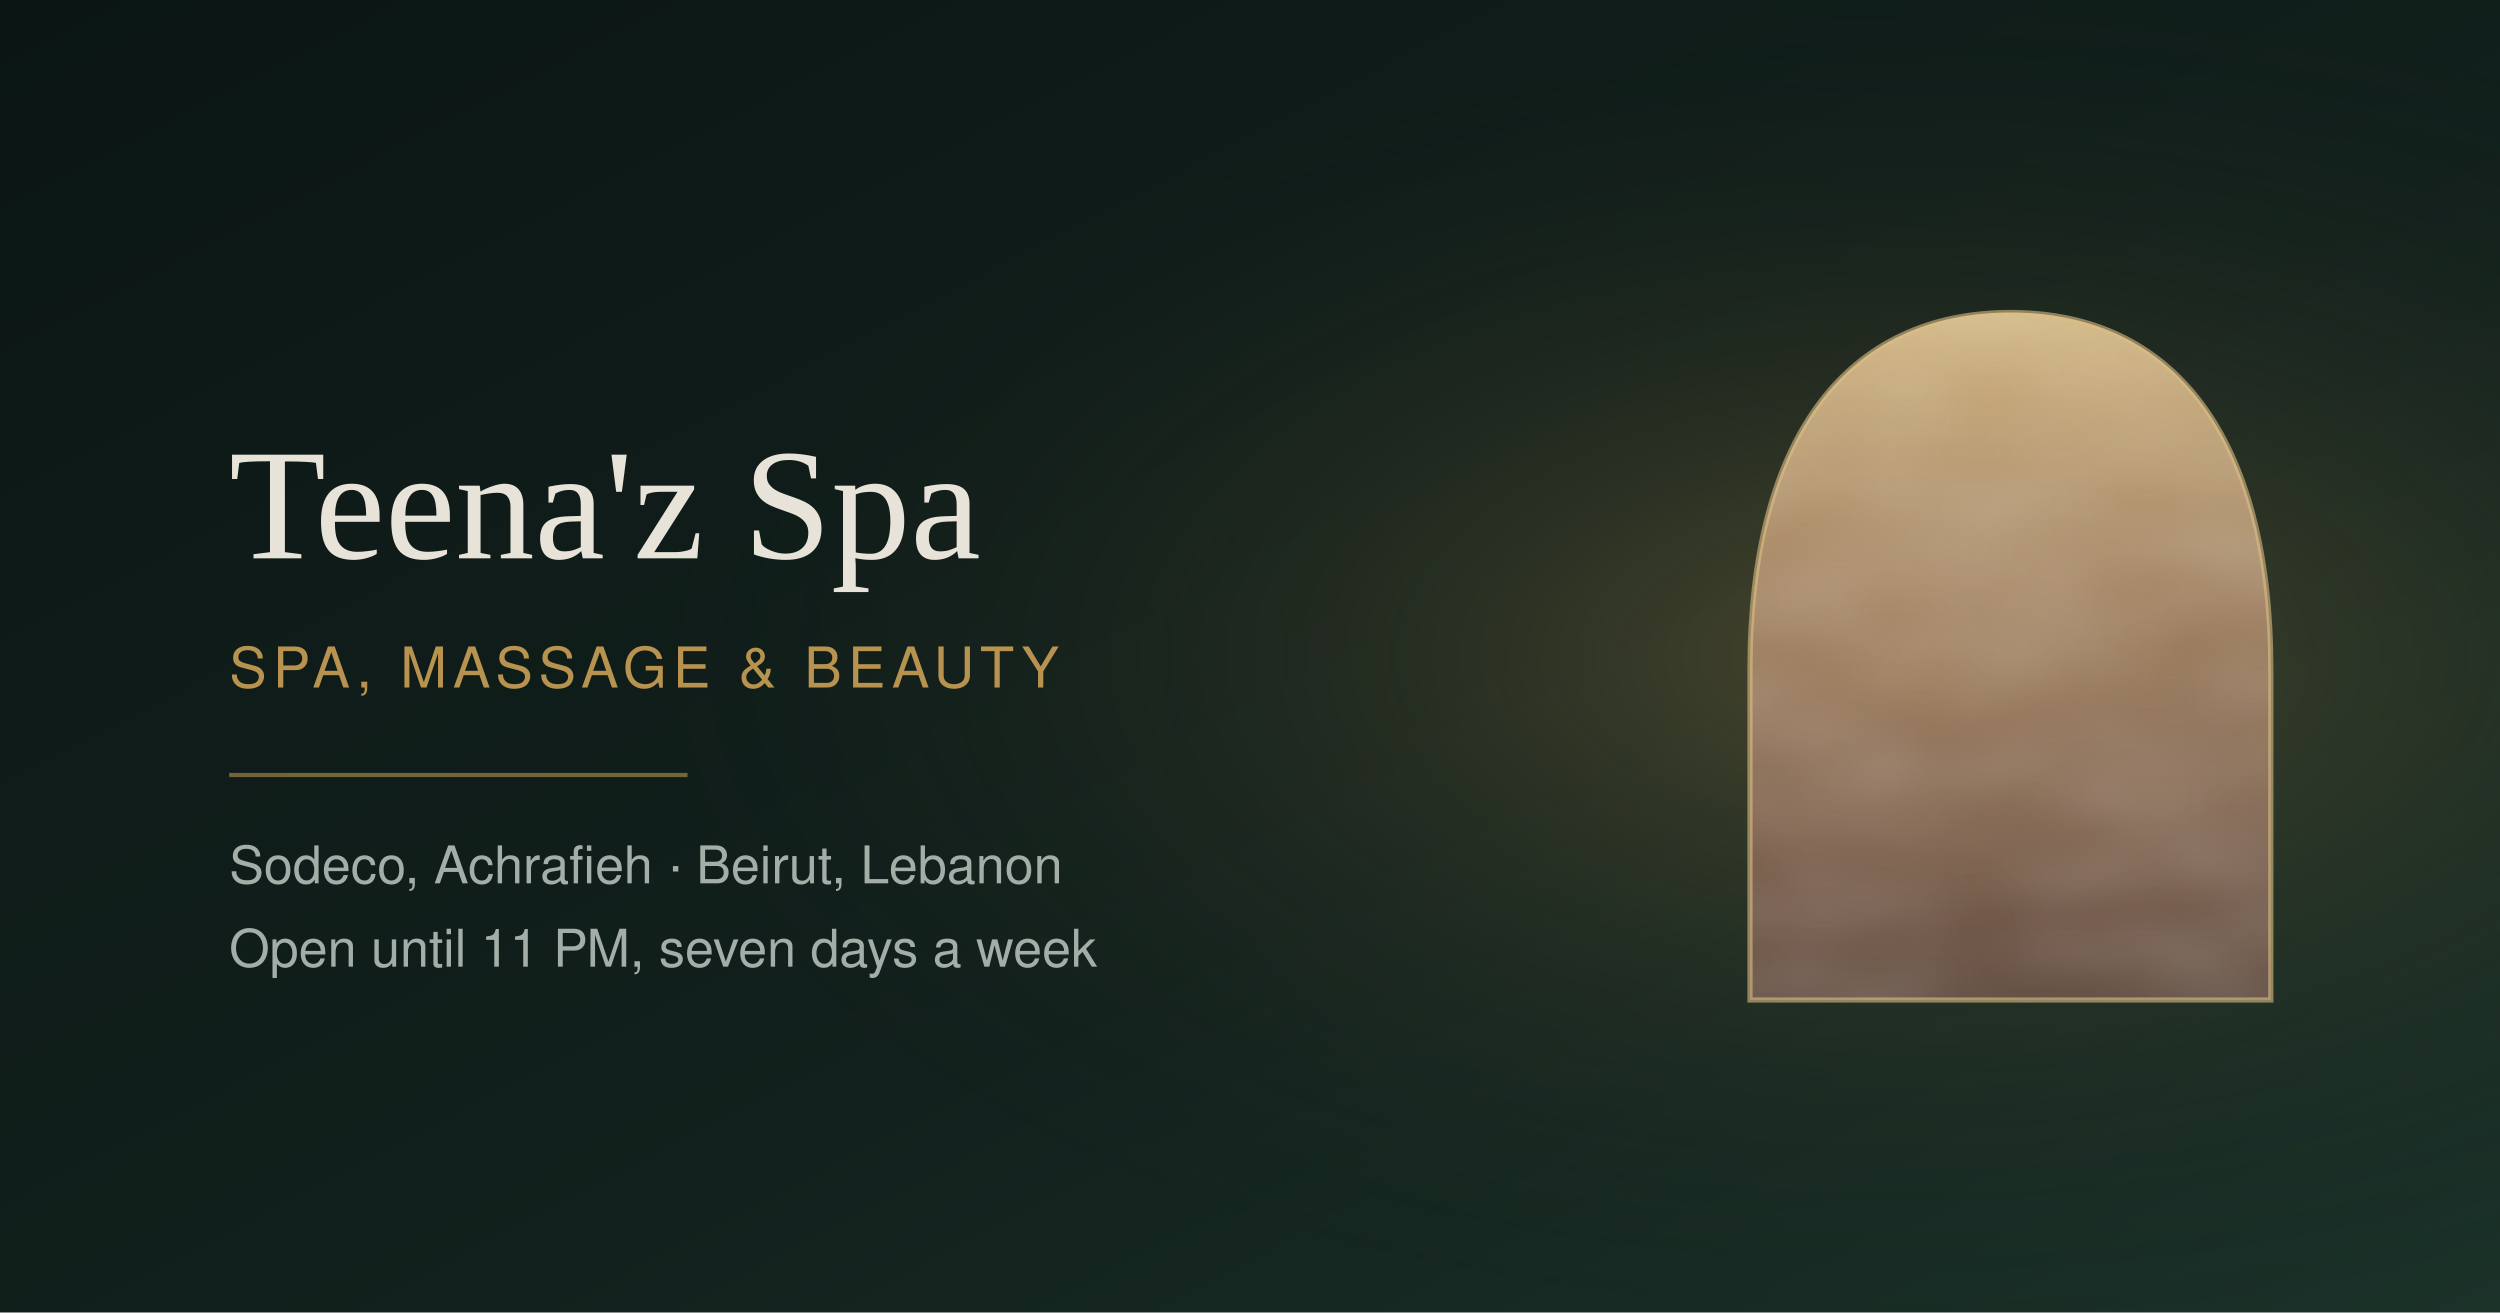
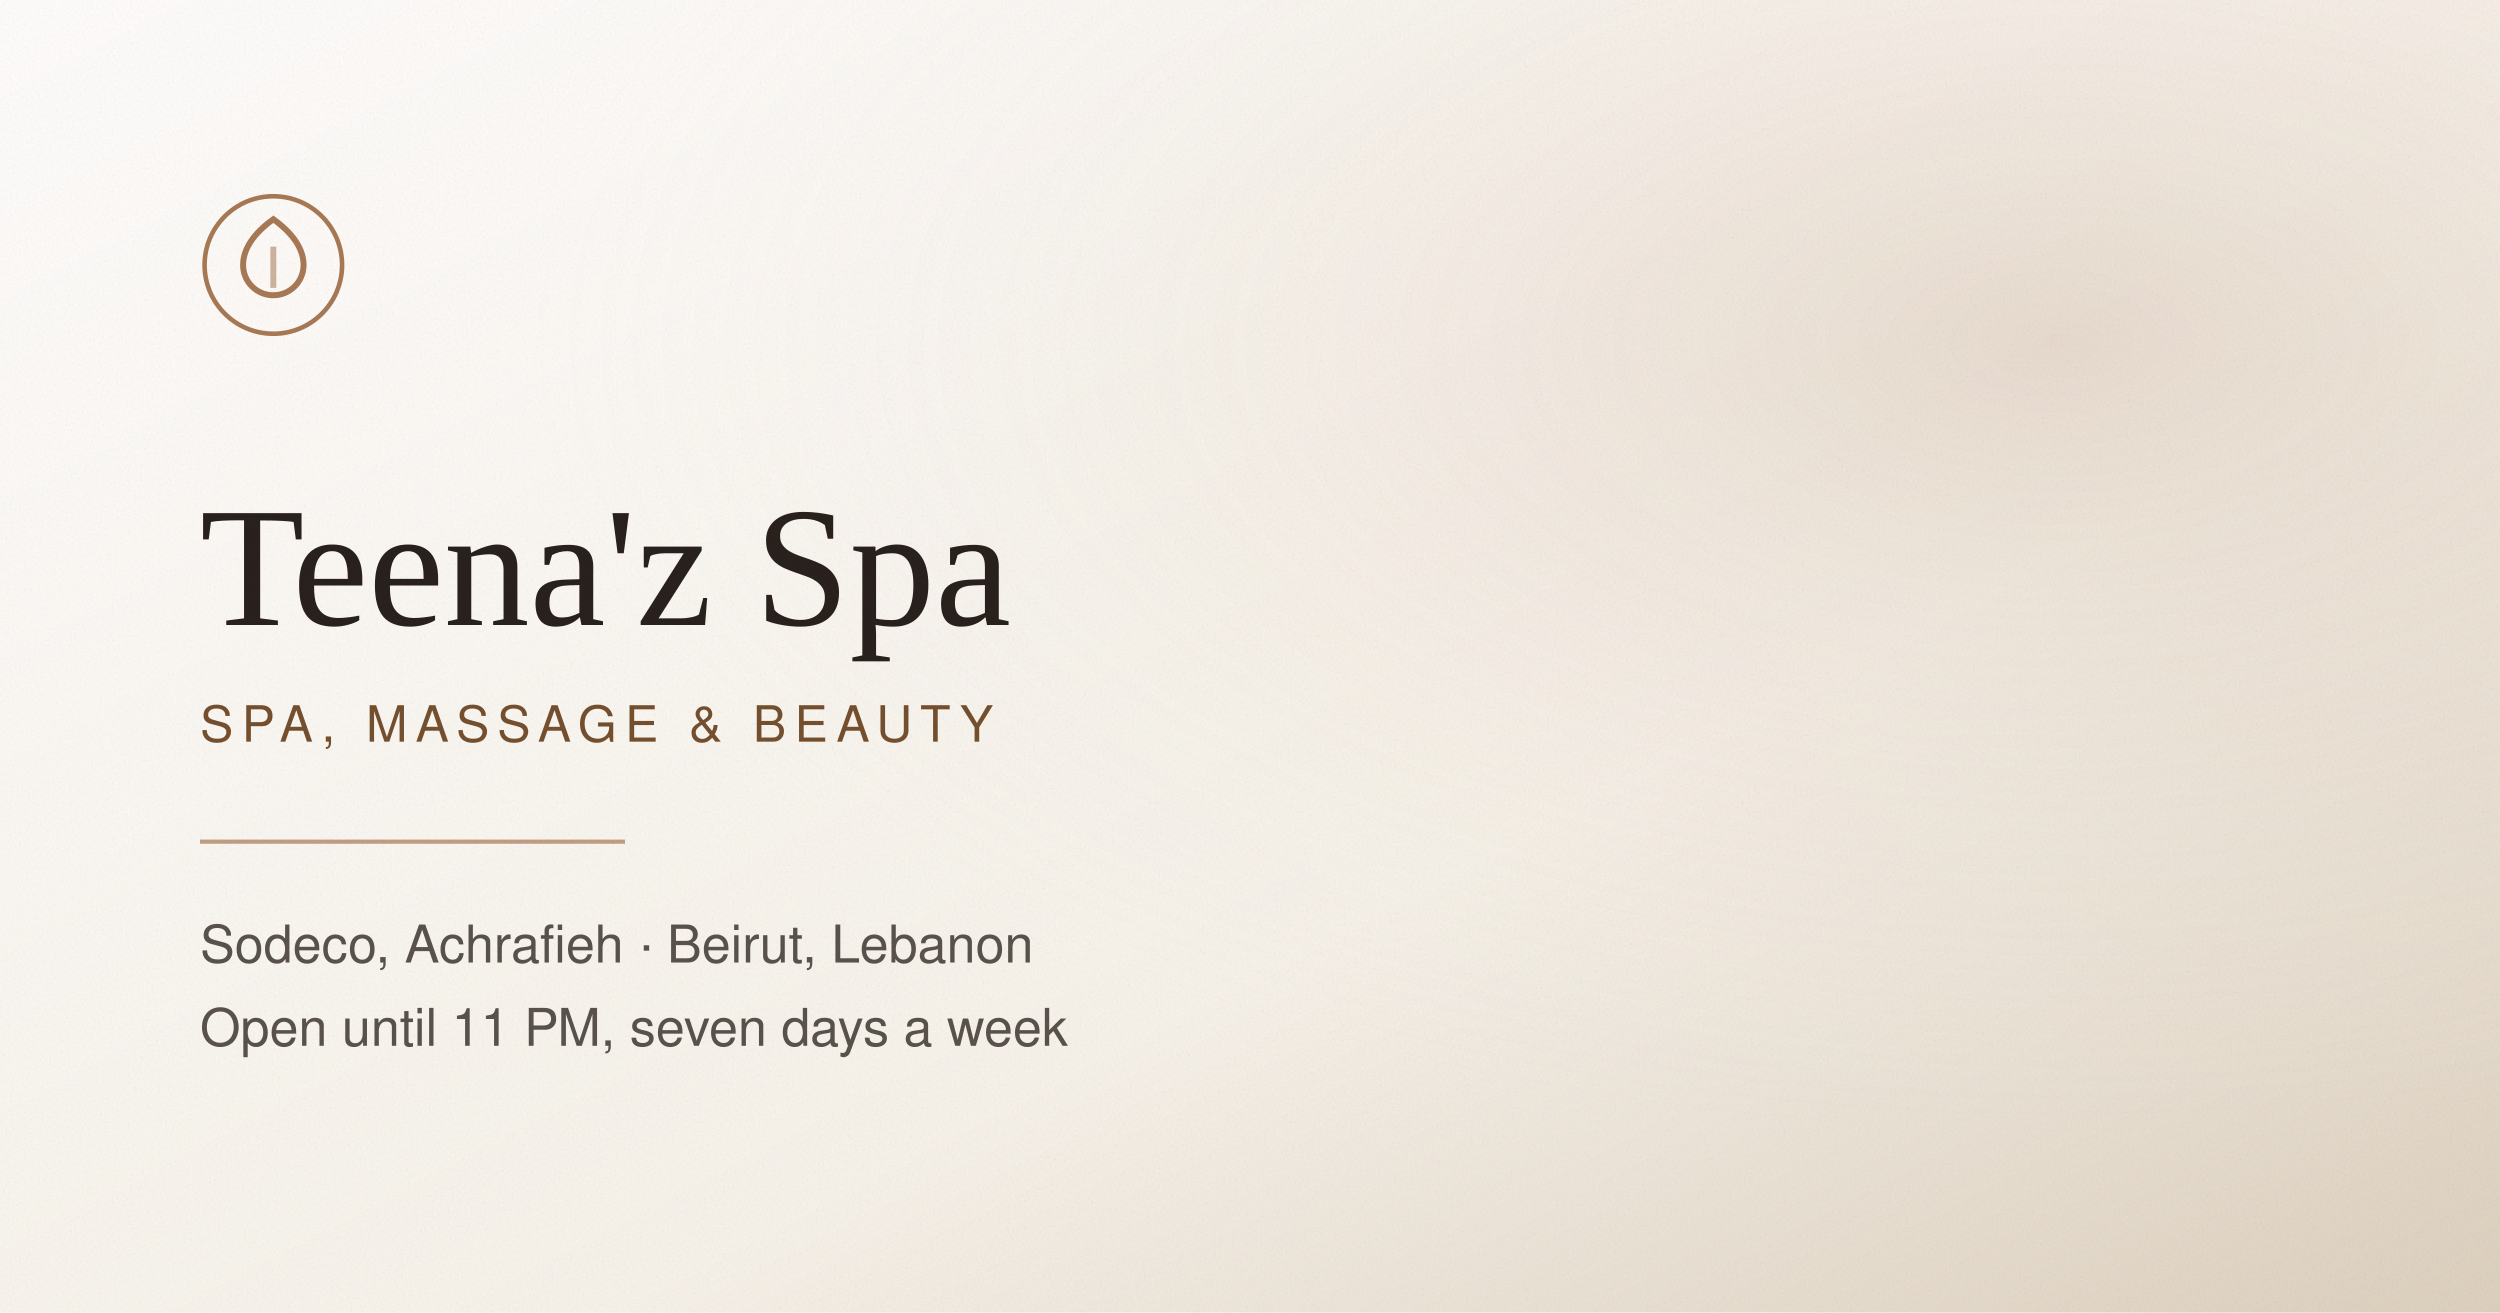
- <svg xmlns="http://www.w3.org/2000/svg" viewBox="0 0 1200 630" width="1200" height="630" role="img">
+ <svg xmlns="http://www.w3.org/2000/svg" viewBox="0 0 1200 630" width="1200" height="630" role="img" aria-label="Teena'z Spa — spa, massage and beauty in Sodeco, Achrafieh">
  <defs>
-     <linearGradient id="shareBg" x1="0" y1="0" x2="1" y2="1">
-       <stop offset="0%" stop-color="#0B1614" />
-       <stop offset="60%" stop-color="#12211D" />
-       <stop offset="100%" stop-color="#1B3229" />
+     <linearGradient id="ground" x1="0" y1="0" x2="1" y2="1">
+       <stop offset="0%" stop-color="#FFFDFC" />
+       <stop offset="62%" stop-color="#F7F2EA" />
+       <stop offset="100%" stop-color="#DDD0BE" />
    </linearGradient>
-     <linearGradient id="shareArch" x1="0" y1="0" x2="0" y2="1">
-       <stop offset="0%" stop-color="#DCBE86" stop-opacity="0.95" />
-       <stop offset="100%" stop-color="#A8695B" stop-opacity="0.45" />
-     </linearGradient>
-     <radialGradient id="shareGlow" cx="76%" cy="50%" r="52%">
-       <stop offset="0%" stop-color="#B8934F" stop-opacity="0.34" />
-       <stop offset="100%" stop-color="#0B1614" stop-opacity="0" />
+     <radialGradient id="glow" cx="82%" cy="26%" r="62%">
+       <stop offset="0%" stop-color="#A87955" stop-opacity="0.20" />
+       <stop offset="100%" stop-color="#F7F2EA" stop-opacity="0" />
    </radialGradient>
-     <clipPath id="shareClip">
-       <path d="M 0 330 L 0 171.6 C 0 58.344, 47.5 0, 125 0 C 202.5 0, 250 58.344, 250 171.6 L 250 330 Z" transform="translate(840 150)" />
-     </clipPath>
-     <filter id="shareSteam" x="-20%" y="-20%" width="140%" height="140%">
-       <feTurbulence type="fractalNoise" baseFrequency="0.012 0.028" numOctaves="3" seed="7" result="noise" />
-       <feGaussianBlur in="noise" stdDeviation="6" result="soft" />
-       <feColorMatrix in="soft" type="matrix" values="0 0 0 0 0.91                 0 0 0 0 0.89                 0 0 0 0 0.84                 0 0 0 0.55 -0.06" />
+     <filter id="grain" x="0" y="0" width="100%" height="100%">
+       <feTurbulence type="fractalNoise" baseFrequency="0.9" numOctaves="3" seed="5" />
+       <feColorMatrix type="saturate" values="0" />
+       <feComponentTransfer>
+         <feFuncA type="linear" slope="0.22" />
+       </feComponentTransfer>
    </filter>
  </defs>
-   <rect width="1200" height="630" fill="url(#shareBg)" />
-   <rect width="1200" height="630" fill="url(#shareGlow)" />
-   <g clip-path="url(#shareClip)">
-     <rect x="840" y="150" width="250" height="330" fill="url(#shareArch)" />
-     <rect x="840" y="150" width="250" height="330" filter="url(#shareSteam)" opacity="0.45" />
+   <rect width="1200" height="630" fill="url(#ground)" />
+   <rect width="1200" height="630" fill="url(#glow)" />
+   <g transform="translate(96 92) scale(2.2)">
+     <circle cx="16" cy="16" r="15" fill="none" stroke="#A87955" stroke-width="1" opacity="1" />
+     <path d="M16 6c4.4 3.2 6.6 6.6 6.6 10a6.6 6.6 0 0 1-13.2 0C9.4 12.6 11.6 9.2 16 6Z" fill="none" stroke="#A87955" stroke-width="1.3" />
+     <path d="M16 12v9" fill="none" stroke="#A87955" stroke-width="1.3" opacity="0.55" />
  </g>
-   <path d="M 0 330 L 0 171.6 C 0 58.344, 47.5 0, 125 0 C 202.5 0, 250 58.344, 250 171.6 L 250 330 Z" transform="translate(840 150)" fill="none" stroke="#DCBE86" stroke-opacity="0.6" stroke-width="2.5" />
-   <text x="110" y="268" font-family="Georgia, 'Times New Roman', serif" font-size="76" fill="#E8E3D8">Teena'z Spa</text>
-   <text x="110" y="330" font-family="Helvetica, Arial, sans-serif" font-size="27" letter-spacing="3" fill="#B8934F">SPA, MASSAGE &amp; BEAUTY</text>
-   <line x1="110" y1="372" x2="330" y2="372" stroke="#B8934F" stroke-opacity="0.6" stroke-width="2" />
-   <text x="110" y="424" font-family="Helvetica, Arial, sans-serif" font-size="25" fill="#A2AEA7">Sodeco, Achrafieh · Beirut, Lebanon</text>
-   <text x="110" y="464" font-family="Helvetica, Arial, sans-serif" font-size="25" fill="#A2AEA7">Open until 11 PM, seven days a week</text>
+   <text x="96" y="300" font-family="Georgia, 'Times New Roman', serif" font-size="82" fill="#29211D">Teena'z Spa</text>
+   <text x="96" y="356" font-family="Helvetica, Arial, sans-serif" font-size="24" letter-spacing="4" fill="#75502F">SPA, MASSAGE &amp; BEAUTY</text>
+   <line x1="96" y1="404" x2="300" y2="404" stroke="#A87955" stroke-width="2" opacity="0.7" />
+   <text x="96" y="462" font-family="Helvetica, Arial, sans-serif" font-size="25" fill="#5A524C">Sodeco, Achrafieh · Beirut, Lebanon</text>
+   <text x="96" y="502" font-family="Helvetica, Arial, sans-serif" font-size="25" fill="#5A524C">Open until 11 PM, seven days a week</text>
+   <rect width="1200" height="630" filter="url(#grain)" opacity="0.5" style="mix-blend-mode:multiply" />
</svg>
